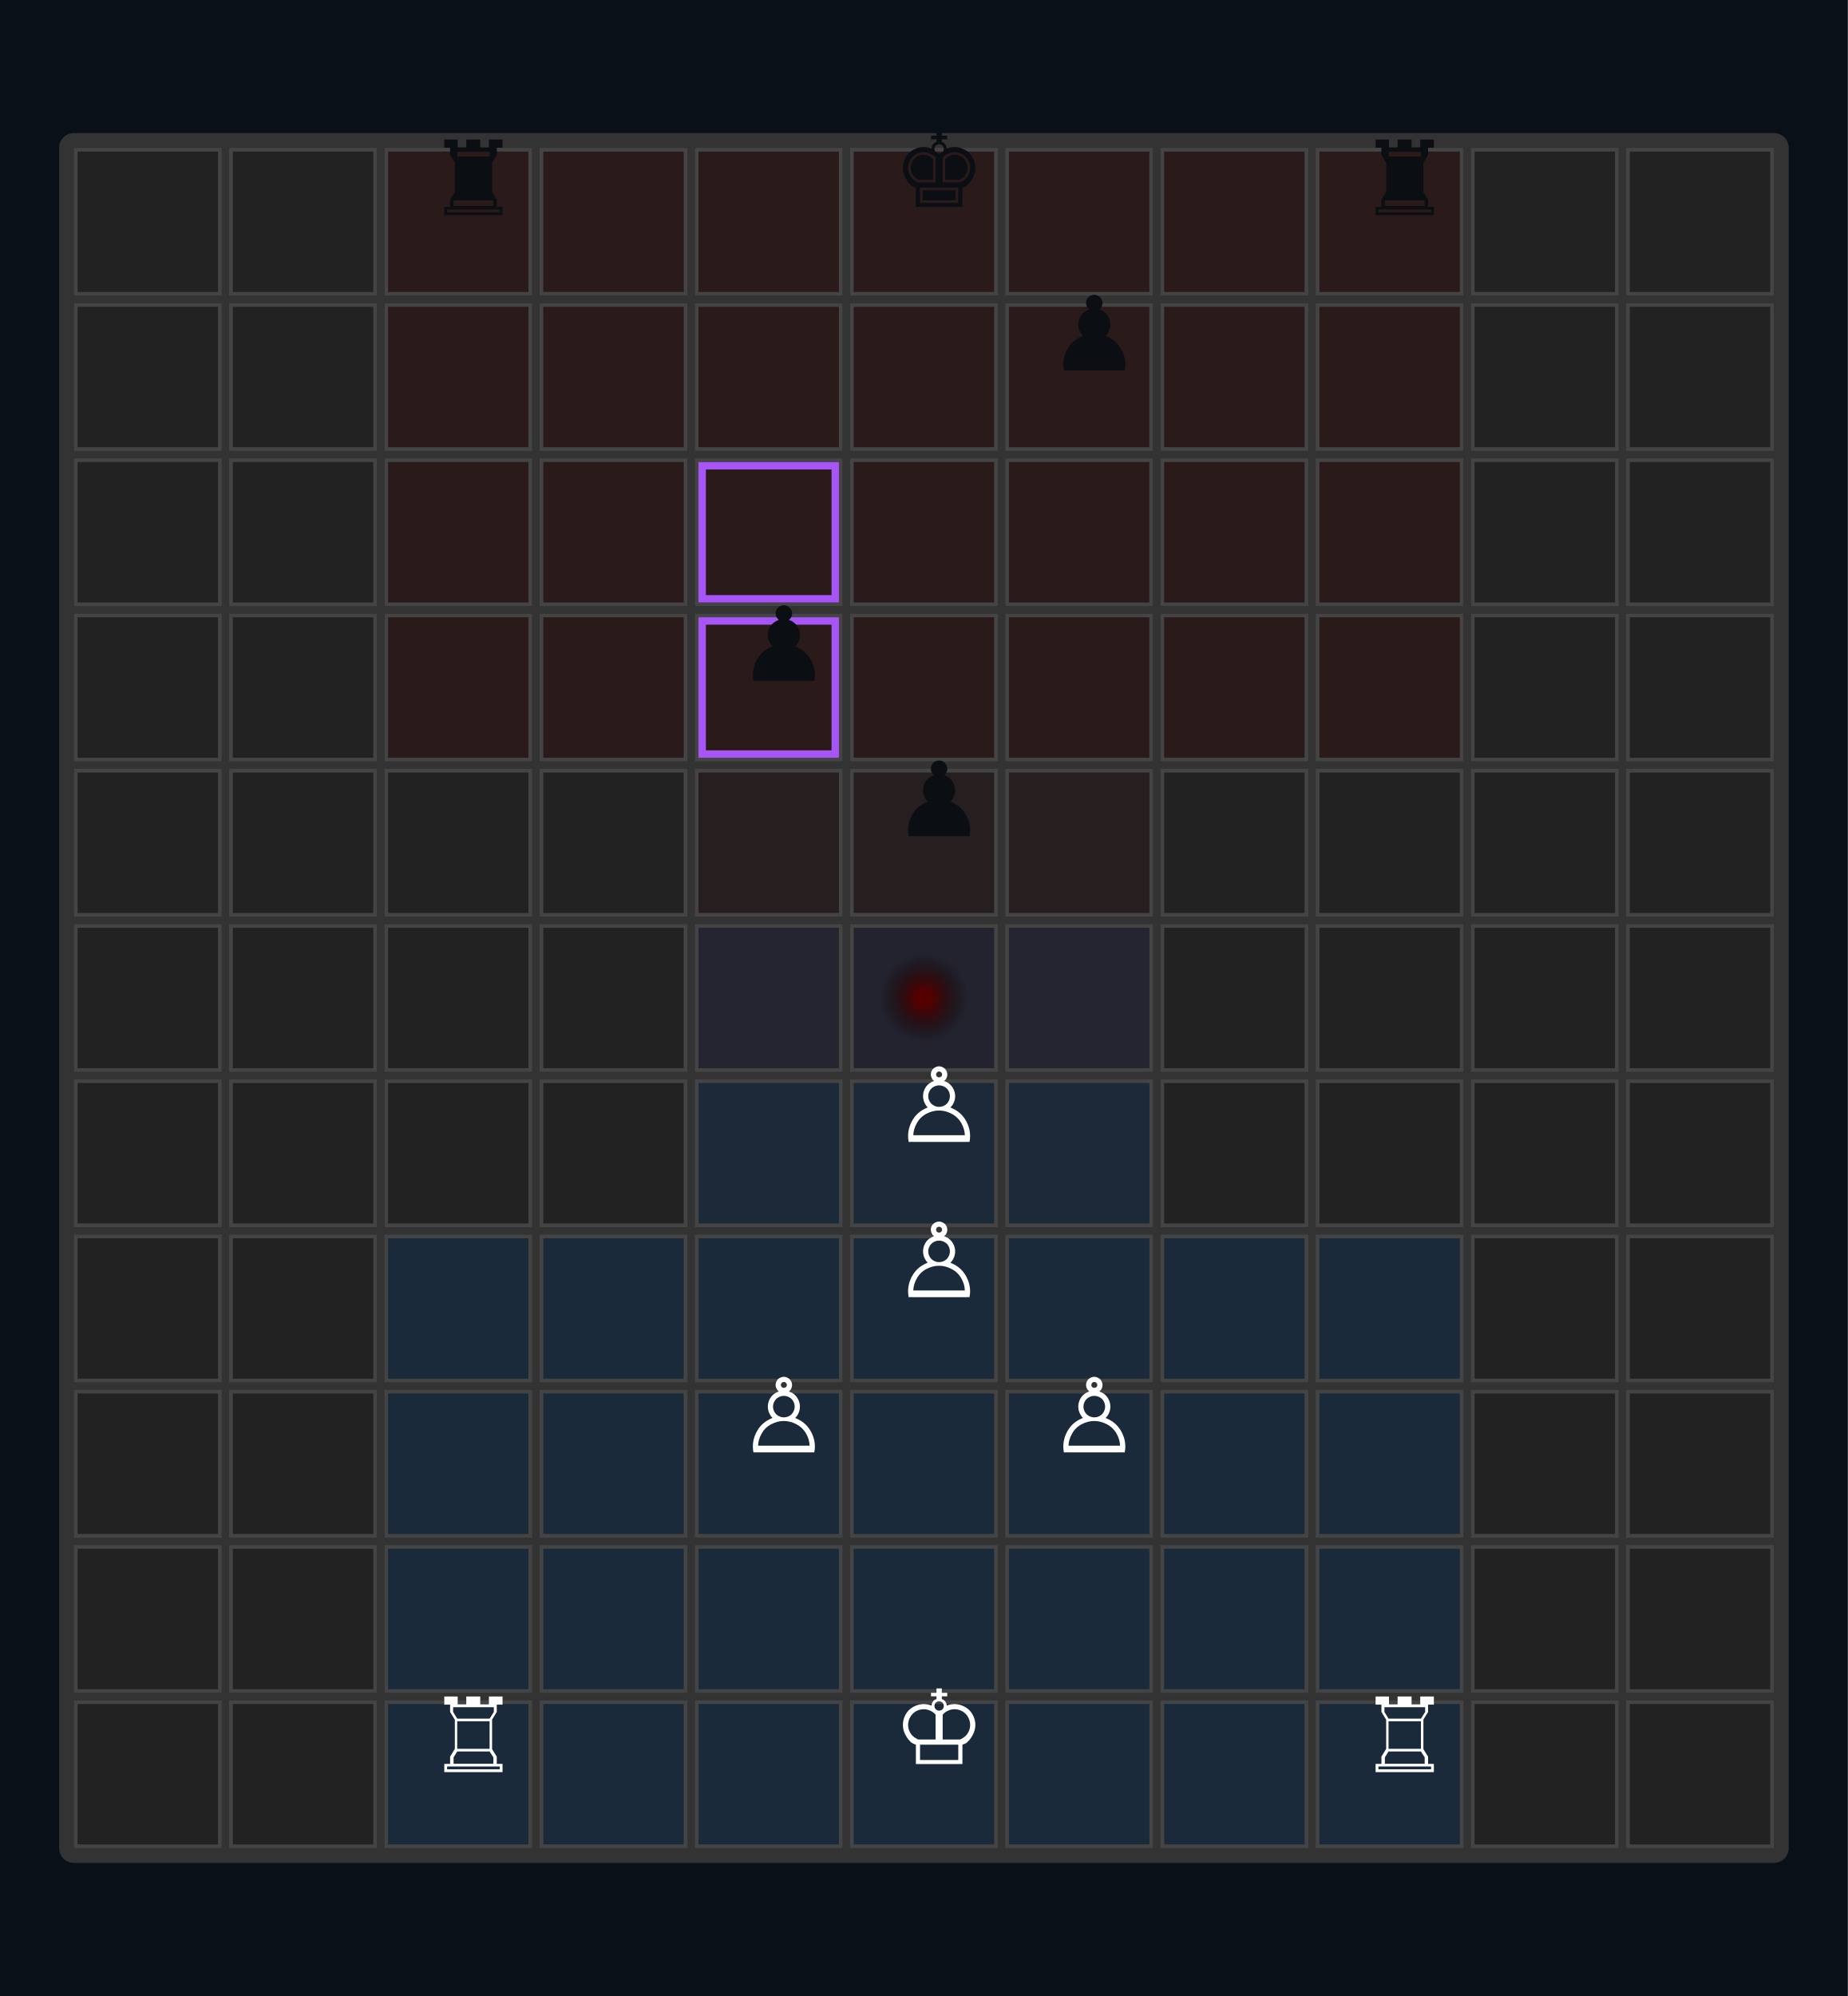
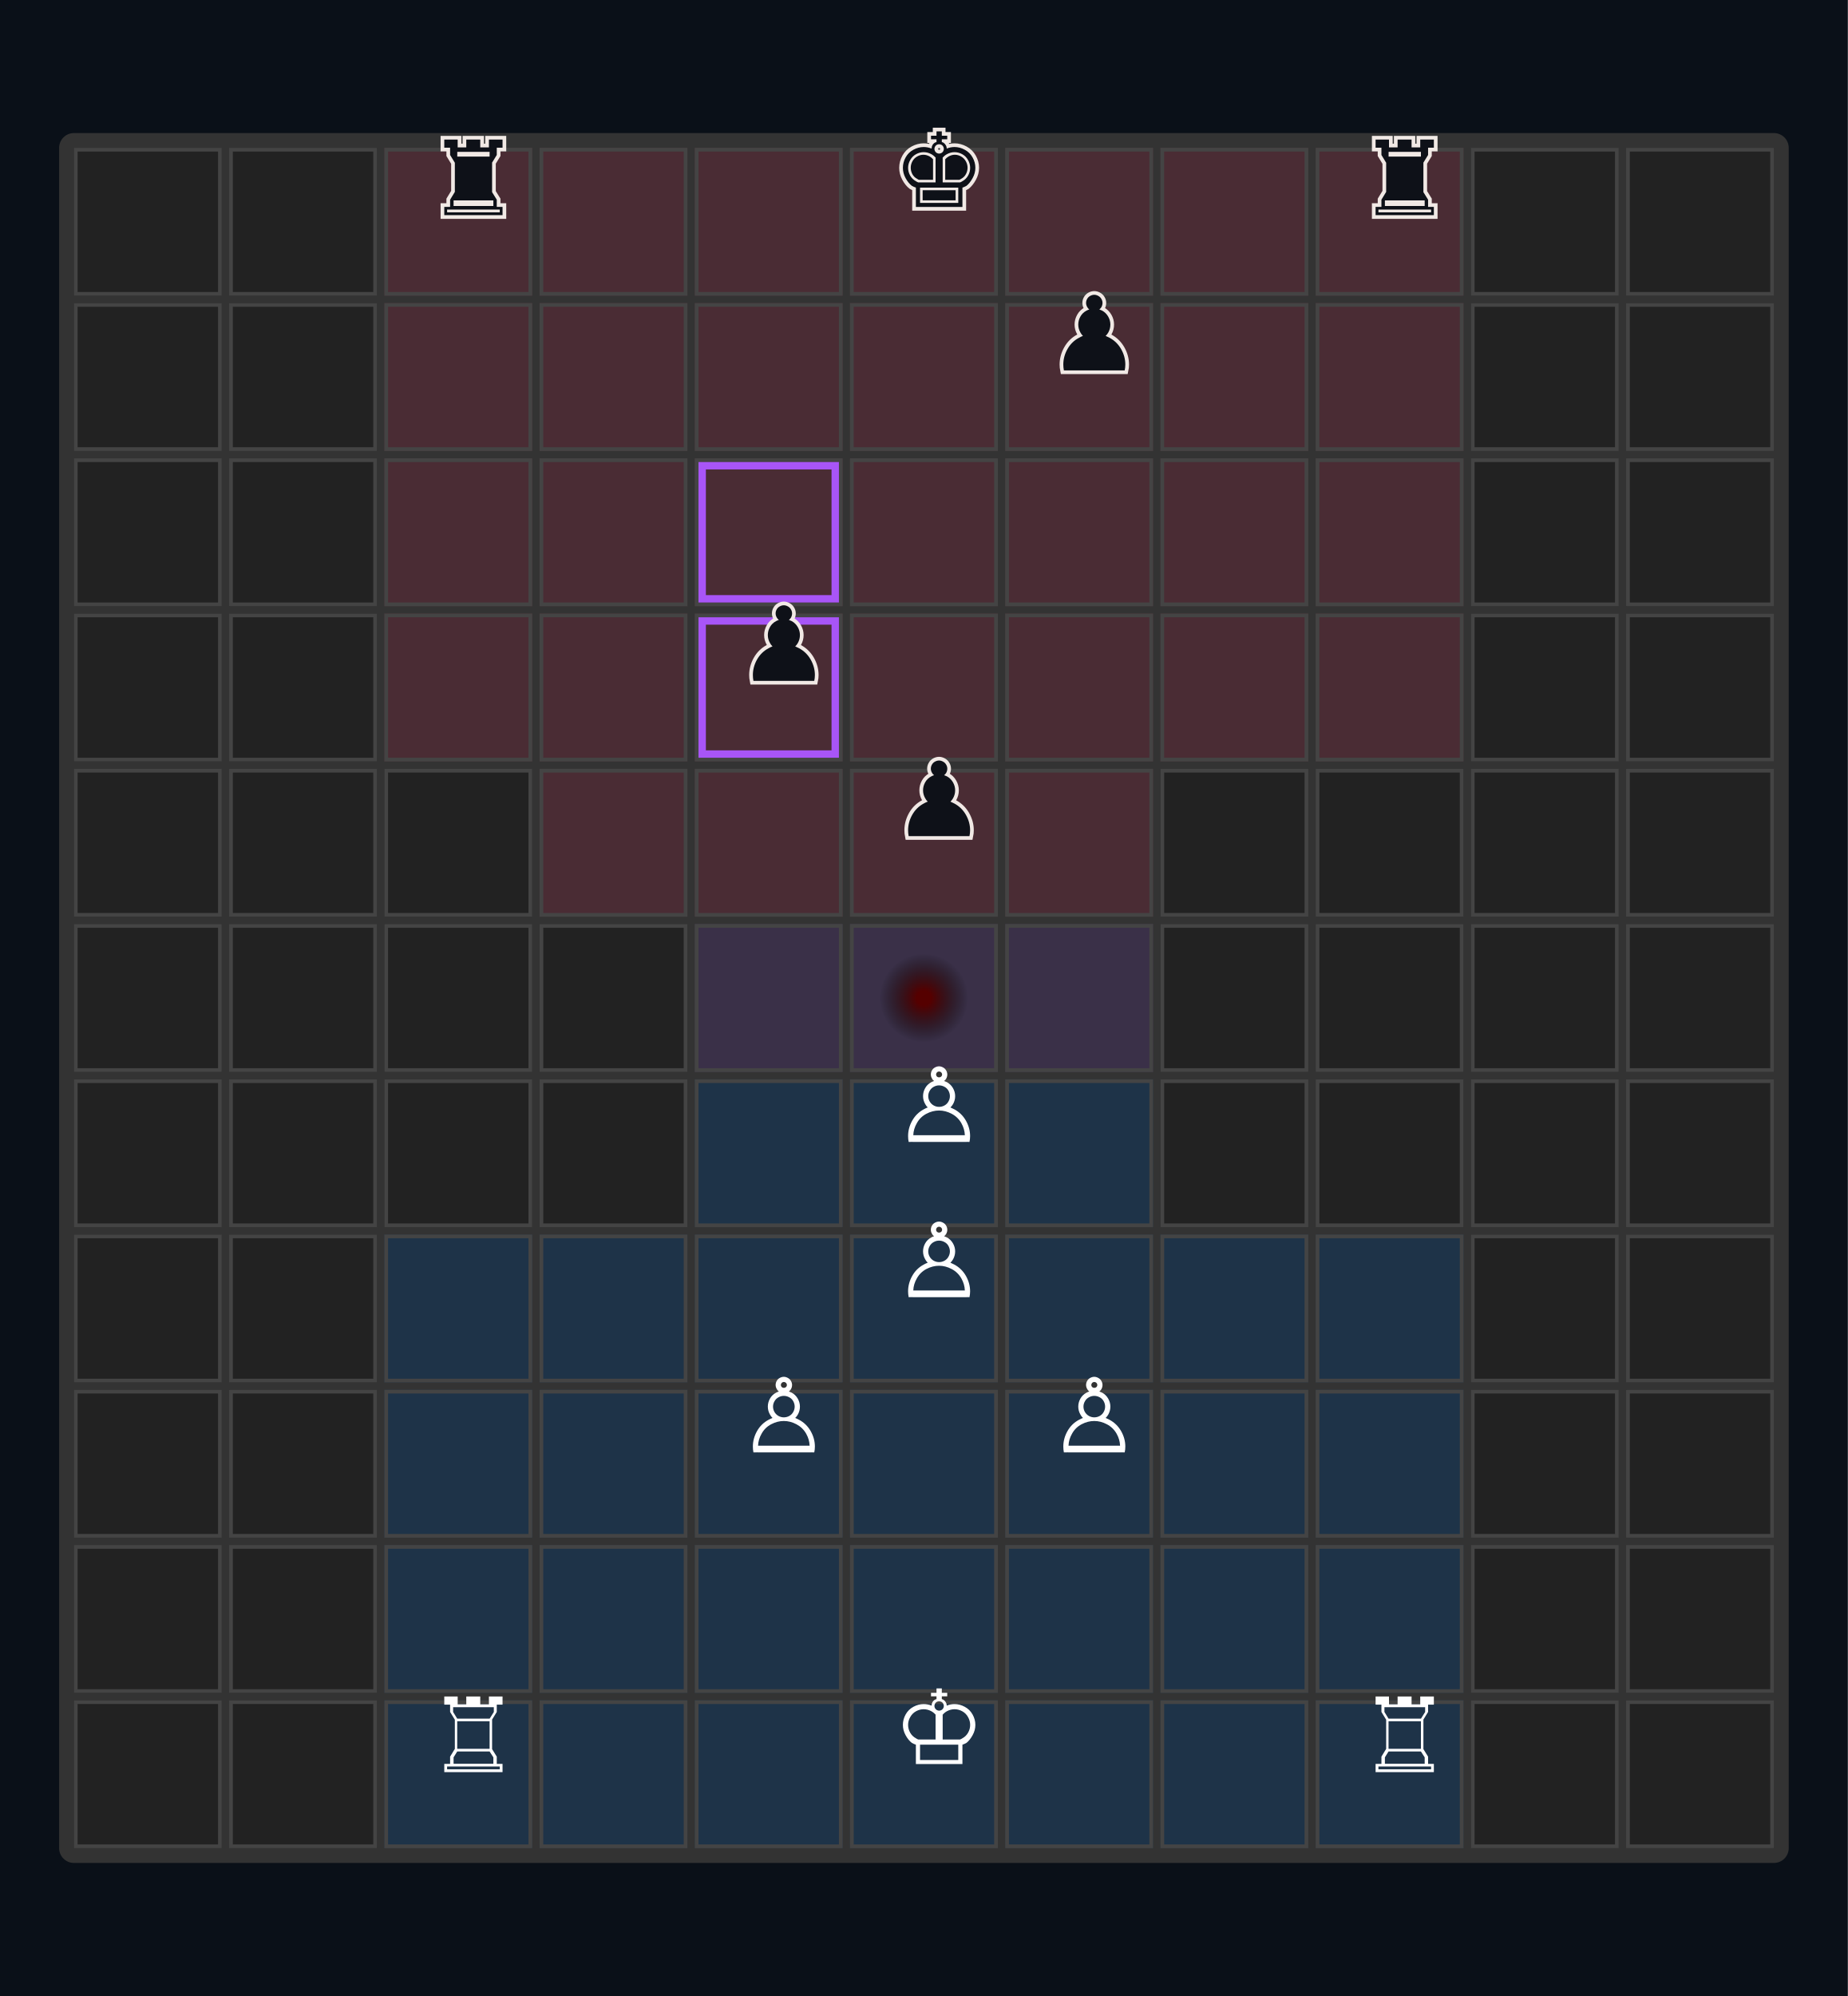
<svg xmlns="http://www.w3.org/2000/svg" width="500" height="540" viewBox="0 0 500 540">
  <defs>
-     <radialGradient id="rg-ghx29bac" gradientUnits="objectBoundingBox" cx="0.5" cy="0.5" r="0.5">
+     <radialGradient id="rg-zdcdpj6s" gradientUnits="objectBoundingBox" cx="0.5" cy="0.5" r="0.5">
      <stop offset="10%" stop-color="rgb(85, 0, 0)" />
      <stop offset="60%" stop-color="rgba(0, 0, 0, 0)" />
    </radialGradient>
  </defs>
  <rect x="0" y="0" width="500" height="540" fill="rgb(10, 16, 24)" />
  <rect x="16" y="36" width="468" height="468" rx="4" ry="4" fill="rgb(51, 51, 51)" />
  <rect x="20" y="40" width="40" height="40" fill="rgb(34, 34, 34)" />
  <rect x="20.5" y="40.5" width="39" height="39" fill="none" stroke="rgb(68, 68, 68)" stroke-width="1" />
  <rect x="62" y="40" width="40" height="40" fill="rgb(34, 34, 34)" />
  <rect x="62.5" y="40.5" width="39" height="39" fill="none" stroke="rgb(68, 68, 68)" stroke-width="1" />
-   <rect x="104" y="40" width="40" height="40" fill="rgb(42, 26, 26)" />
+   <rect x="104" y="40" width="40" height="40" fill="rgb(74, 44, 52)" />
  <rect x="104.5" y="40.5" width="39" height="39" fill="none" stroke="rgb(68, 68, 68)" stroke-width="1" />
-   <text x="115.56" y="58.18" fill="rgb(11, 14, 19)" font-size="28" font-family="'IBM Plex Sans'" font-weight="400" font-style="normal" xml:space="preserve">♜</text>
-   <rect x="146" y="40" width="40" height="40" fill="rgb(42, 26, 26)" />
+   <text x="115.56" y="58.18" fill="rgb(14, 17, 24)" font-size="28" font-family="'IBM Plex Sans'" font-weight="400" font-style="normal" xml:space="preserve" stroke="rgba(244, 236, 232, 0.98)" stroke-width="2" paint-order="stroke fill">♜</text>
+   <rect x="146" y="40" width="40" height="40" fill="rgb(74, 44, 52)" />
  <rect x="146.5" y="40.5" width="39" height="39" fill="none" stroke="rgb(68, 68, 68)" stroke-width="1" />
-   <rect x="188" y="40" width="40" height="40" fill="rgb(42, 26, 26)" />
+   <rect x="188" y="40" width="40" height="40" fill="rgb(74, 44, 52)" />
  <rect x="188.5" y="40.5" width="39" height="39" fill="none" stroke="rgb(68, 68, 68)" stroke-width="1" />
-   <rect x="230" y="40" width="40" height="40" fill="rgb(42, 26, 26)" />
+   <rect x="230" y="40" width="40" height="40" fill="rgb(74, 44, 52)" />
  <rect x="230.5" y="40.5" width="39" height="39" fill="none" stroke="rgb(68, 68, 68)" stroke-width="1" />
-   <text x="241.56" y="55.99" fill="rgb(11, 14, 19)" font-size="28" font-family="'IBM Plex Sans'" font-weight="400" font-style="normal" xml:space="preserve">♚</text>
-   <rect x="272" y="40" width="40" height="40" fill="rgb(42, 26, 26)" />
+   <text x="241.56" y="55.99" fill="rgb(14, 17, 24)" font-size="28" font-family="'IBM Plex Sans'" font-weight="400" font-style="normal" xml:space="preserve" stroke="rgba(244, 236, 232, 0.98)" stroke-width="2" paint-order="stroke fill">♚</text>
+   <rect x="272" y="40" width="40" height="40" fill="rgb(74, 44, 52)" />
  <rect x="272.5" y="40.5" width="39" height="39" fill="none" stroke="rgb(68, 68, 68)" stroke-width="1" />
-   <rect x="314" y="40" width="40" height="40" fill="rgb(42, 26, 26)" />
+   <rect x="314" y="40" width="40" height="40" fill="rgb(74, 44, 52)" />
  <rect x="314.5" y="40.5" width="39" height="39" fill="none" stroke="rgb(68, 68, 68)" stroke-width="1" />
-   <rect x="356" y="40" width="40" height="40" fill="rgb(42, 26, 26)" />
+   <rect x="356" y="40" width="40" height="40" fill="rgb(74, 44, 52)" />
  <rect x="356.5" y="40.5" width="39" height="39" fill="none" stroke="rgb(68, 68, 68)" stroke-width="1" />
-   <text x="367.56" y="58.18" fill="rgb(11, 14, 19)" font-size="28" font-family="'IBM Plex Sans'" font-weight="400" font-style="normal" xml:space="preserve">♜</text>
+   <text x="367.56" y="58.18" fill="rgb(14, 17, 24)" font-size="28" font-family="'IBM Plex Sans'" font-weight="400" font-style="normal" xml:space="preserve" stroke="rgba(244, 236, 232, 0.98)" stroke-width="2" paint-order="stroke fill">♜</text>
  <rect x="398" y="40" width="40" height="40" fill="rgb(34, 34, 34)" />
  <rect x="398.5" y="40.5" width="39" height="39" fill="none" stroke="rgb(68, 68, 68)" stroke-width="1" />
  <rect x="440" y="40" width="40" height="40" fill="rgb(34, 34, 34)" />
  <rect x="440.5" y="40.5" width="39" height="39" fill="none" stroke="rgb(68, 68, 68)" stroke-width="1" />
  <rect x="20" y="82" width="40" height="40" fill="rgb(34, 34, 34)" />
  <rect x="20.5" y="82.5" width="39" height="39" fill="none" stroke="rgb(68, 68, 68)" stroke-width="1" />
  <rect x="62" y="82" width="40" height="40" fill="rgb(34, 34, 34)" />
  <rect x="62.5" y="82.5" width="39" height="39" fill="none" stroke="rgb(68, 68, 68)" stroke-width="1" />
-   <rect x="104" y="82" width="40" height="40" fill="rgb(42, 26, 26)" />
+   <rect x="104" y="82" width="40" height="40" fill="rgb(74, 44, 52)" />
  <rect x="104.5" y="82.5" width="39" height="39" fill="none" stroke="rgb(68, 68, 68)" stroke-width="1" />
-   <rect x="146" y="82" width="40" height="40" fill="rgb(42, 26, 26)" />
+   <rect x="146" y="82" width="40" height="40" fill="rgb(74, 44, 52)" />
  <rect x="146.5" y="82.5" width="39" height="39" fill="none" stroke="rgb(68, 68, 68)" stroke-width="1" />
-   <rect x="188" y="82" width="40" height="40" fill="rgb(42, 26, 26)" />
+   <rect x="188" y="82" width="40" height="40" fill="rgb(74, 44, 52)" />
  <rect x="188.5" y="82.5" width="39" height="39" fill="none" stroke="rgb(68, 68, 68)" stroke-width="1" />
-   <rect x="230" y="82" width="40" height="40" fill="rgb(42, 26, 26)" />
+   <rect x="230" y="82" width="40" height="40" fill="rgb(74, 44, 52)" />
  <rect x="230.5" y="82.5" width="39" height="39" fill="none" stroke="rgb(68, 68, 68)" stroke-width="1" />
-   <rect x="272" y="82" width="40" height="40" fill="rgb(42, 26, 26)" />
+   <rect x="272" y="82" width="40" height="40" fill="rgb(74, 44, 52)" />
  <rect x="272.5" y="82.5" width="39" height="39" fill="none" stroke="rgb(68, 68, 68)" stroke-width="1" />
-   <text x="283.56" y="100.19" fill="rgb(11, 14, 19)" font-size="28" font-family="'IBM Plex Sans'" font-weight="400" font-style="normal" xml:space="preserve">♟</text>
-   <rect x="314" y="82" width="40" height="40" fill="rgb(42, 26, 26)" />
+   <text x="283.56" y="100.19" fill="rgb(14, 17, 24)" font-size="28" font-family="'IBM Plex Sans'" font-weight="400" font-style="normal" xml:space="preserve" stroke="rgba(244, 236, 232, 0.98)" stroke-width="2" paint-order="stroke fill">♟</text>
+   <rect x="314" y="82" width="40" height="40" fill="rgb(74, 44, 52)" />
  <rect x="314.5" y="82.5" width="39" height="39" fill="none" stroke="rgb(68, 68, 68)" stroke-width="1" />
-   <rect x="356" y="82" width="40" height="40" fill="rgb(42, 26, 26)" />
+   <rect x="356" y="82" width="40" height="40" fill="rgb(74, 44, 52)" />
  <rect x="356.5" y="82.5" width="39" height="39" fill="none" stroke="rgb(68, 68, 68)" stroke-width="1" />
  <rect x="398" y="82" width="40" height="40" fill="rgb(34, 34, 34)" />
  <rect x="398.5" y="82.5" width="39" height="39" fill="none" stroke="rgb(68, 68, 68)" stroke-width="1" />
  <rect x="440" y="82" width="40" height="40" fill="rgb(34, 34, 34)" />
  <rect x="440.5" y="82.5" width="39" height="39" fill="none" stroke="rgb(68, 68, 68)" stroke-width="1" />
  <rect x="20" y="124" width="40" height="40" fill="rgb(34, 34, 34)" />
  <rect x="20.5" y="124.5" width="39" height="39" fill="none" stroke="rgb(68, 68, 68)" stroke-width="1" />
  <rect x="62" y="124" width="40" height="40" fill="rgb(34, 34, 34)" />
  <rect x="62.5" y="124.5" width="39" height="39" fill="none" stroke="rgb(68, 68, 68)" stroke-width="1" />
-   <rect x="104" y="124" width="40" height="40" fill="rgb(42, 26, 26)" />
+   <rect x="104" y="124" width="40" height="40" fill="rgb(74, 44, 52)" />
  <rect x="104.5" y="124.5" width="39" height="39" fill="none" stroke="rgb(68, 68, 68)" stroke-width="1" />
-   <rect x="146" y="124" width="40" height="40" fill="rgb(42, 26, 26)" />
+   <rect x="146" y="124" width="40" height="40" fill="rgb(74, 44, 52)" />
  <rect x="146.5" y="124.5" width="39" height="39" fill="none" stroke="rgb(68, 68, 68)" stroke-width="1" />
-   <rect x="188" y="124" width="40" height="40" fill="rgb(42, 26, 26)" />
+   <rect x="188" y="124" width="40" height="40" fill="rgb(74, 44, 52)" />
  <rect x="188.5" y="124.5" width="39" height="39" fill="none" stroke="rgb(68, 68, 68)" stroke-width="1" />
  <rect x="190" y="126" width="36" height="36" fill="none" stroke="rgb(168, 85, 247)" stroke-width="2" />
-   <rect x="230" y="124" width="40" height="40" fill="rgb(42, 26, 26)" />
+   <rect x="230" y="124" width="40" height="40" fill="rgb(74, 44, 52)" />
  <rect x="230.5" y="124.5" width="39" height="39" fill="none" stroke="rgb(68, 68, 68)" stroke-width="1" />
-   <rect x="272" y="124" width="40" height="40" fill="rgb(42, 26, 26)" />
+   <rect x="272" y="124" width="40" height="40" fill="rgb(74, 44, 52)" />
  <rect x="272.5" y="124.5" width="39" height="39" fill="none" stroke="rgb(68, 68, 68)" stroke-width="1" />
-   <rect x="314" y="124" width="40" height="40" fill="rgb(42, 26, 26)" />
+   <rect x="314" y="124" width="40" height="40" fill="rgb(74, 44, 52)" />
  <rect x="314.5" y="124.5" width="39" height="39" fill="none" stroke="rgb(68, 68, 68)" stroke-width="1" />
-   <rect x="356" y="124" width="40" height="40" fill="rgb(42, 26, 26)" />
+   <rect x="356" y="124" width="40" height="40" fill="rgb(74, 44, 52)" />
  <rect x="356.5" y="124.5" width="39" height="39" fill="none" stroke="rgb(68, 68, 68)" stroke-width="1" />
  <rect x="398" y="124" width="40" height="40" fill="rgb(34, 34, 34)" />
  <rect x="398.5" y="124.5" width="39" height="39" fill="none" stroke="rgb(68, 68, 68)" stroke-width="1" />
  <rect x="440" y="124" width="40" height="40" fill="rgb(34, 34, 34)" />
  <rect x="440.5" y="124.5" width="39" height="39" fill="none" stroke="rgb(68, 68, 68)" stroke-width="1" />
  <rect x="20" y="166" width="40" height="40" fill="rgb(34, 34, 34)" />
  <rect x="20.5" y="166.5" width="39" height="39" fill="none" stroke="rgb(68, 68, 68)" stroke-width="1" />
  <rect x="62" y="166" width="40" height="40" fill="rgb(34, 34, 34)" />
  <rect x="62.5" y="166.5" width="39" height="39" fill="none" stroke="rgb(68, 68, 68)" stroke-width="1" />
-   <rect x="104" y="166" width="40" height="40" fill="rgb(42, 26, 26)" />
+   <rect x="104" y="166" width="40" height="40" fill="rgb(74, 44, 52)" />
  <rect x="104.5" y="166.5" width="39" height="39" fill="none" stroke="rgb(68, 68, 68)" stroke-width="1" />
-   <rect x="146" y="166" width="40" height="40" fill="rgb(42, 26, 26)" />
+   <rect x="146" y="166" width="40" height="40" fill="rgb(74, 44, 52)" />
  <rect x="146.5" y="166.5" width="39" height="39" fill="none" stroke="rgb(68, 68, 68)" stroke-width="1" />
-   <rect x="188" y="166" width="40" height="40" fill="rgb(42, 26, 26)" />
+   <rect x="188" y="166" width="40" height="40" fill="rgb(74, 44, 52)" />
  <rect x="188.5" y="166.5" width="39" height="39" fill="none" stroke="rgb(68, 68, 68)" stroke-width="1" />
  <rect x="190" y="168" width="36" height="36" fill="none" stroke="rgb(168, 85, 247)" stroke-width="2" />
-   <text x="199.56" y="184.19" fill="rgb(11, 14, 19)" font-size="28" font-family="'IBM Plex Sans'" font-weight="400" font-style="normal" xml:space="preserve">♟</text>
-   <rect x="230" y="166" width="40" height="40" fill="rgb(42, 26, 26)" />
+   <text x="199.56" y="184.19" fill="rgb(14, 17, 24)" font-size="28" font-family="'IBM Plex Sans'" font-weight="400" font-style="normal" xml:space="preserve" stroke="rgba(244, 236, 232, 0.98)" stroke-width="2" paint-order="stroke fill">♟</text>
+   <rect x="230" y="166" width="40" height="40" fill="rgb(74, 44, 52)" />
  <rect x="230.5" y="166.5" width="39" height="39" fill="none" stroke="rgb(68, 68, 68)" stroke-width="1" />
-   <rect x="272" y="166" width="40" height="40" fill="rgb(42, 26, 26)" />
+   <rect x="272" y="166" width="40" height="40" fill="rgb(74, 44, 52)" />
  <rect x="272.5" y="166.5" width="39" height="39" fill="none" stroke="rgb(68, 68, 68)" stroke-width="1" />
-   <rect x="314" y="166" width="40" height="40" fill="rgb(42, 26, 26)" />
+   <rect x="314" y="166" width="40" height="40" fill="rgb(74, 44, 52)" />
  <rect x="314.5" y="166.5" width="39" height="39" fill="none" stroke="rgb(68, 68, 68)" stroke-width="1" />
-   <rect x="356" y="166" width="40" height="40" fill="rgb(42, 26, 26)" />
+   <rect x="356" y="166" width="40" height="40" fill="rgb(74, 44, 52)" />
  <rect x="356.5" y="166.5" width="39" height="39" fill="none" stroke="rgb(68, 68, 68)" stroke-width="1" />
  <rect x="398" y="166" width="40" height="40" fill="rgb(34, 34, 34)" />
  <rect x="398.5" y="166.5" width="39" height="39" fill="none" stroke="rgb(68, 68, 68)" stroke-width="1" />
  <rect x="440" y="166" width="40" height="40" fill="rgb(34, 34, 34)" />
  <rect x="440.5" y="166.5" width="39" height="39" fill="none" stroke="rgb(68, 68, 68)" stroke-width="1" />
  <rect x="20" y="208" width="40" height="40" fill="rgb(34, 34, 34)" />
  <rect x="20.5" y="208.5" width="39" height="39" fill="none" stroke="rgb(68, 68, 68)" stroke-width="1" />
  <rect x="62" y="208" width="40" height="40" fill="rgb(34, 34, 34)" />
  <rect x="62.5" y="208.5" width="39" height="39" fill="none" stroke="rgb(68, 68, 68)" stroke-width="1" />
  <rect x="104" y="208" width="40" height="40" fill="rgb(34, 34, 34)" />
  <rect x="104.5" y="208.5" width="39" height="39" fill="none" stroke="rgb(68, 68, 68)" stroke-width="1" />
-   <rect x="146" y="208" width="40" height="40" fill="rgb(34, 34, 34)" />
+   <rect x="146" y="208" width="40" height="40" fill="rgb(74, 44, 52)" />
  <rect x="146.5" y="208.5" width="39" height="39" fill="none" stroke="rgb(68, 68, 68)" stroke-width="1" />
-   <rect x="188" y="208" width="40" height="40" fill="rgb(38, 30, 31)" />
+   <rect x="188" y="208" width="40" height="40" fill="rgb(74, 44, 52)" />
  <rect x="188.5" y="208.5" width="39" height="39" fill="none" stroke="rgb(68, 68, 68)" stroke-width="1" />
-   <rect x="230" y="208" width="40" height="40" fill="rgb(38, 30, 31)" />
+   <rect x="230" y="208" width="40" height="40" fill="rgb(74, 44, 52)" />
  <rect x="230.5" y="208.5" width="39" height="39" fill="none" stroke="rgb(68, 68, 68)" stroke-width="1" />
-   <text x="241.56" y="226.19" fill="rgb(11, 14, 19)" font-size="28" font-family="'IBM Plex Sans'" font-weight="400" font-style="normal" xml:space="preserve">♟</text>
-   <rect x="272" y="208" width="40" height="40" fill="rgb(38, 30, 31)" />
+   <text x="241.56" y="226.19" fill="rgb(14, 17, 24)" font-size="28" font-family="'IBM Plex Sans'" font-weight="400" font-style="normal" xml:space="preserve" stroke="rgba(244, 236, 232, 0.98)" stroke-width="2" paint-order="stroke fill">♟</text>
+   <rect x="272" y="208" width="40" height="40" fill="rgb(74, 44, 52)" />
  <rect x="272.5" y="208.5" width="39" height="39" fill="none" stroke="rgb(68, 68, 68)" stroke-width="1" />
  <rect x="314" y="208" width="40" height="40" fill="rgb(34, 34, 34)" />
  <rect x="314.5" y="208.5" width="39" height="39" fill="none" stroke="rgb(68, 68, 68)" stroke-width="1" />
  <rect x="356" y="208" width="40" height="40" fill="rgb(34, 34, 34)" />
  <rect x="356.5" y="208.5" width="39" height="39" fill="none" stroke="rgb(68, 68, 68)" stroke-width="1" />
  <rect x="398" y="208" width="40" height="40" fill="rgb(34, 34, 34)" />
  <rect x="398.5" y="208.5" width="39" height="39" fill="none" stroke="rgb(68, 68, 68)" stroke-width="1" />
  <rect x="440" y="208" width="40" height="40" fill="rgb(34, 34, 34)" />
  <rect x="440.5" y="208.5" width="39" height="39" fill="none" stroke="rgb(68, 68, 68)" stroke-width="1" />
  <rect x="20" y="250" width="40" height="40" fill="rgb(34, 34, 34)" />
  <rect x="20.5" y="250.5" width="39" height="39" fill="none" stroke="rgb(68, 68, 68)" stroke-width="1" />
  <rect x="62" y="250" width="40" height="40" fill="rgb(34, 34, 34)" />
  <rect x="62.5" y="250.5" width="39" height="39" fill="none" stroke="rgb(68, 68, 68)" stroke-width="1" />
  <rect x="104" y="250" width="40" height="40" fill="rgb(34, 34, 34)" />
  <rect x="104.5" y="250.5" width="39" height="39" fill="none" stroke="rgb(68, 68, 68)" stroke-width="1" />
  <rect x="146" y="250" width="40" height="40" fill="rgb(34, 34, 34)" />
  <rect x="146.5" y="250.5" width="39" height="39" fill="none" stroke="rgb(68, 68, 68)" stroke-width="1" />
-   <rect x="188" y="250" width="40" height="40" fill="rgb(37, 37, 49)" />
+   <rect x="188" y="250" width="40" height="40" fill="rgb(58, 48, 72)" />
  <rect x="188.5" y="250.5" width="39" height="39" fill="none" stroke="rgb(68, 68, 68)" stroke-width="1" />
-   <rect x="230" y="250" width="40" height="40" fill="rgb(35, 35, 47)" />
-   <rect x="230" y="250" width="40" height="40" fill="url(#rg-ghx29bac)" />
+   <rect x="230" y="250" width="40" height="40" fill="rgb(58, 48, 72)" />
+   <rect x="230" y="250" width="40" height="40" fill="url(#rg-zdcdpj6s)" />
  <rect x="230.5" y="250.5" width="39" height="39" fill="none" stroke="rgb(68, 68, 68)" stroke-width="1" />
-   <rect x="272" y="250" width="40" height="40" fill="rgb(37, 37, 49)" />
+   <rect x="272" y="250" width="40" height="40" fill="rgb(58, 48, 72)" />
  <rect x="272.5" y="250.5" width="39" height="39" fill="none" stroke="rgb(68, 68, 68)" stroke-width="1" />
  <rect x="314" y="250" width="40" height="40" fill="rgb(34, 34, 34)" />
  <rect x="314.5" y="250.5" width="39" height="39" fill="none" stroke="rgb(68, 68, 68)" stroke-width="1" />
  <rect x="356" y="250" width="40" height="40" fill="rgb(34, 34, 34)" />
  <rect x="356.5" y="250.5" width="39" height="39" fill="none" stroke="rgb(68, 68, 68)" stroke-width="1" />
  <rect x="398" y="250" width="40" height="40" fill="rgb(34, 34, 34)" />
  <rect x="398.5" y="250.5" width="39" height="39" fill="none" stroke="rgb(68, 68, 68)" stroke-width="1" />
  <rect x="440" y="250" width="40" height="40" fill="rgb(34, 34, 34)" />
  <rect x="440.5" y="250.5" width="39" height="39" fill="none" stroke="rgb(68, 68, 68)" stroke-width="1" />
  <rect x="20" y="292" width="40" height="40" fill="rgb(34, 34, 34)" />
  <rect x="20.5" y="292.5" width="39" height="39" fill="none" stroke="rgb(68, 68, 68)" stroke-width="1" />
  <rect x="62" y="292" width="40" height="40" fill="rgb(34, 34, 34)" />
  <rect x="62.5" y="292.5" width="39" height="39" fill="none" stroke="rgb(68, 68, 68)" stroke-width="1" />
  <rect x="104" y="292" width="40" height="40" fill="rgb(34, 34, 34)" />
  <rect x="104.5" y="292.5" width="39" height="39" fill="none" stroke="rgb(68, 68, 68)" stroke-width="1" />
  <rect x="146" y="292" width="40" height="40" fill="rgb(34, 34, 34)" />
  <rect x="146.5" y="292.5" width="39" height="39" fill="none" stroke="rgb(68, 68, 68)" stroke-width="1" />
-   <rect x="188" y="292" width="40" height="40" fill="rgb(27, 41, 57)" />
+   <rect x="188" y="292" width="40" height="40" fill="rgb(30, 51, 72)" />
  <rect x="188.5" y="292.5" width="39" height="39" fill="none" stroke="rgb(68, 68, 68)" stroke-width="1" />
-   <rect x="230" y="292" width="40" height="40" fill="rgb(27, 41, 57)" />
+   <rect x="230" y="292" width="40" height="40" fill="rgb(30, 51, 72)" />
  <rect x="230.5" y="292.5" width="39" height="39" fill="none" stroke="rgb(68, 68, 68)" stroke-width="1" />
  <text x="241.56" y="308.92" fill="rgb(255, 255, 255)" font-size="28" font-family="'IBM Plex Sans'" font-weight="400" font-style="normal" xml:space="preserve">♙</text>
-   <rect x="272" y="292" width="40" height="40" fill="rgb(27, 41, 57)" />
+   <rect x="272" y="292" width="40" height="40" fill="rgb(30, 51, 72)" />
  <rect x="272.5" y="292.5" width="39" height="39" fill="none" stroke="rgb(68, 68, 68)" stroke-width="1" />
  <rect x="314" y="292" width="40" height="40" fill="rgb(34, 34, 34)" />
  <rect x="314.5" y="292.5" width="39" height="39" fill="none" stroke="rgb(68, 68, 68)" stroke-width="1" />
  <rect x="356" y="292" width="40" height="40" fill="rgb(34, 34, 34)" />
  <rect x="356.5" y="292.5" width="39" height="39" fill="none" stroke="rgb(68, 68, 68)" stroke-width="1" />
  <rect x="398" y="292" width="40" height="40" fill="rgb(34, 34, 34)" />
  <rect x="398.5" y="292.5" width="39" height="39" fill="none" stroke="rgb(68, 68, 68)" stroke-width="1" />
  <rect x="440" y="292" width="40" height="40" fill="rgb(34, 34, 34)" />
  <rect x="440.5" y="292.5" width="39" height="39" fill="none" stroke="rgb(68, 68, 68)" stroke-width="1" />
  <rect x="20" y="334" width="40" height="40" fill="rgb(34, 34, 34)" />
  <rect x="20.5" y="334.5" width="39" height="39" fill="none" stroke="rgb(68, 68, 68)" stroke-width="1" />
  <rect x="62" y="334" width="40" height="40" fill="rgb(34, 34, 34)" />
  <rect x="62.5" y="334.5" width="39" height="39" fill="none" stroke="rgb(68, 68, 68)" stroke-width="1" />
-   <rect x="104" y="334" width="40" height="40" fill="rgb(26, 42, 58)" />
+   <rect x="104" y="334" width="40" height="40" fill="rgb(30, 51, 72)" />
  <rect x="104.5" y="334.5" width="39" height="39" fill="none" stroke="rgb(68, 68, 68)" stroke-width="1" />
-   <rect x="146" y="334" width="40" height="40" fill="rgb(26, 42, 58)" />
+   <rect x="146" y="334" width="40" height="40" fill="rgb(30, 51, 72)" />
  <rect x="146.5" y="334.5" width="39" height="39" fill="none" stroke="rgb(68, 68, 68)" stroke-width="1" />
-   <rect x="188" y="334" width="40" height="40" fill="rgb(26, 42, 58)" />
+   <rect x="188" y="334" width="40" height="40" fill="rgb(30, 51, 72)" />
  <rect x="188.5" y="334.5" width="39" height="39" fill="none" stroke="rgb(68, 68, 68)" stroke-width="1" />
-   <rect x="230" y="334" width="40" height="40" fill="rgb(26, 42, 58)" />
+   <rect x="230" y="334" width="40" height="40" fill="rgb(30, 51, 72)" />
  <rect x="230.5" y="334.5" width="39" height="39" fill="none" stroke="rgb(68, 68, 68)" stroke-width="1" />
  <text x="241.56" y="350.92" fill="rgb(255, 255, 255)" font-size="28" font-family="'IBM Plex Sans'" font-weight="400" font-style="normal" xml:space="preserve">♙</text>
-   <rect x="272" y="334" width="40" height="40" fill="rgb(26, 42, 58)" />
+   <rect x="272" y="334" width="40" height="40" fill="rgb(30, 51, 72)" />
  <rect x="272.5" y="334.5" width="39" height="39" fill="none" stroke="rgb(68, 68, 68)" stroke-width="1" />
-   <rect x="314" y="334" width="40" height="40" fill="rgb(26, 42, 58)" />
+   <rect x="314" y="334" width="40" height="40" fill="rgb(30, 51, 72)" />
  <rect x="314.5" y="334.5" width="39" height="39" fill="none" stroke="rgb(68, 68, 68)" stroke-width="1" />
-   <rect x="356" y="334" width="40" height="40" fill="rgb(26, 42, 58)" />
+   <rect x="356" y="334" width="40" height="40" fill="rgb(30, 51, 72)" />
  <rect x="356.5" y="334.5" width="39" height="39" fill="none" stroke="rgb(68, 68, 68)" stroke-width="1" />
  <rect x="398" y="334" width="40" height="40" fill="rgb(34, 34, 34)" />
  <rect x="398.5" y="334.5" width="39" height="39" fill="none" stroke="rgb(68, 68, 68)" stroke-width="1" />
  <rect x="440" y="334" width="40" height="40" fill="rgb(34, 34, 34)" />
  <rect x="440.5" y="334.5" width="39" height="39" fill="none" stroke="rgb(68, 68, 68)" stroke-width="1" />
  <rect x="20" y="376" width="40" height="40" fill="rgb(34, 34, 34)" />
  <rect x="20.5" y="376.5" width="39" height="39" fill="none" stroke="rgb(68, 68, 68)" stroke-width="1" />
  <rect x="62" y="376" width="40" height="40" fill="rgb(34, 34, 34)" />
  <rect x="62.5" y="376.5" width="39" height="39" fill="none" stroke="rgb(68, 68, 68)" stroke-width="1" />
-   <rect x="104" y="376" width="40" height="40" fill="rgb(26, 42, 58)" />
+   <rect x="104" y="376" width="40" height="40" fill="rgb(30, 51, 72)" />
  <rect x="104.5" y="376.5" width="39" height="39" fill="none" stroke="rgb(68, 68, 68)" stroke-width="1" />
-   <rect x="146" y="376" width="40" height="40" fill="rgb(26, 42, 58)" />
+   <rect x="146" y="376" width="40" height="40" fill="rgb(30, 51, 72)" />
  <rect x="146.5" y="376.5" width="39" height="39" fill="none" stroke="rgb(68, 68, 68)" stroke-width="1" />
-   <rect x="188" y="376" width="40" height="40" fill="rgb(26, 42, 58)" />
+   <rect x="188" y="376" width="40" height="40" fill="rgb(30, 51, 72)" />
  <rect x="188.5" y="376.5" width="39" height="39" fill="none" stroke="rgb(68, 68, 68)" stroke-width="1" />
  <text x="199.56" y="392.92" fill="rgb(255, 255, 255)" font-size="28" font-family="'IBM Plex Sans'" font-weight="400" font-style="normal" xml:space="preserve">♙</text>
-   <rect x="230" y="376" width="40" height="40" fill="rgb(26, 42, 58)" />
+   <rect x="230" y="376" width="40" height="40" fill="rgb(30, 51, 72)" />
  <rect x="230.5" y="376.5" width="39" height="39" fill="none" stroke="rgb(68, 68, 68)" stroke-width="1" />
-   <rect x="272" y="376" width="40" height="40" fill="rgb(26, 42, 58)" />
+   <rect x="272" y="376" width="40" height="40" fill="rgb(30, 51, 72)" />
  <rect x="272.5" y="376.5" width="39" height="39" fill="none" stroke="rgb(68, 68, 68)" stroke-width="1" />
  <text x="283.56" y="392.92" fill="rgb(255, 255, 255)" font-size="28" font-family="'IBM Plex Sans'" font-weight="400" font-style="normal" xml:space="preserve">♙</text>
-   <rect x="314" y="376" width="40" height="40" fill="rgb(26, 42, 58)" />
+   <rect x="314" y="376" width="40" height="40" fill="rgb(30, 51, 72)" />
  <rect x="314.5" y="376.5" width="39" height="39" fill="none" stroke="rgb(68, 68, 68)" stroke-width="1" />
-   <rect x="356" y="376" width="40" height="40" fill="rgb(26, 42, 58)" />
+   <rect x="356" y="376" width="40" height="40" fill="rgb(30, 51, 72)" />
  <rect x="356.5" y="376.5" width="39" height="39" fill="none" stroke="rgb(68, 68, 68)" stroke-width="1" />
  <rect x="398" y="376" width="40" height="40" fill="rgb(34, 34, 34)" />
  <rect x="398.5" y="376.5" width="39" height="39" fill="none" stroke="rgb(68, 68, 68)" stroke-width="1" />
  <rect x="440" y="376" width="40" height="40" fill="rgb(34, 34, 34)" />
  <rect x="440.5" y="376.5" width="39" height="39" fill="none" stroke="rgb(68, 68, 68)" stroke-width="1" />
  <rect x="20" y="418" width="40" height="40" fill="rgb(34, 34, 34)" />
  <rect x="20.5" y="418.5" width="39" height="39" fill="none" stroke="rgb(68, 68, 68)" stroke-width="1" />
  <rect x="62" y="418" width="40" height="40" fill="rgb(34, 34, 34)" />
  <rect x="62.5" y="418.5" width="39" height="39" fill="none" stroke="rgb(68, 68, 68)" stroke-width="1" />
-   <rect x="104" y="418" width="40" height="40" fill="rgb(26, 42, 58)" />
+   <rect x="104" y="418" width="40" height="40" fill="rgb(30, 51, 72)" />
  <rect x="104.5" y="418.5" width="39" height="39" fill="none" stroke="rgb(68, 68, 68)" stroke-width="1" />
-   <rect x="146" y="418" width="40" height="40" fill="rgb(26, 42, 58)" />
+   <rect x="146" y="418" width="40" height="40" fill="rgb(30, 51, 72)" />
  <rect x="146.5" y="418.5" width="39" height="39" fill="none" stroke="rgb(68, 68, 68)" stroke-width="1" />
-   <rect x="188" y="418" width="40" height="40" fill="rgb(26, 42, 58)" />
+   <rect x="188" y="418" width="40" height="40" fill="rgb(30, 51, 72)" />
  <rect x="188.5" y="418.5" width="39" height="39" fill="none" stroke="rgb(68, 68, 68)" stroke-width="1" />
-   <rect x="230" y="418" width="40" height="40" fill="rgb(26, 42, 58)" />
+   <rect x="230" y="418" width="40" height="40" fill="rgb(30, 51, 72)" />
  <rect x="230.5" y="418.5" width="39" height="39" fill="none" stroke="rgb(68, 68, 68)" stroke-width="1" />
-   <rect x="272" y="418" width="40" height="40" fill="rgb(26, 42, 58)" />
+   <rect x="272" y="418" width="40" height="40" fill="rgb(30, 51, 72)" />
  <rect x="272.5" y="418.5" width="39" height="39" fill="none" stroke="rgb(68, 68, 68)" stroke-width="1" />
-   <rect x="314" y="418" width="40" height="40" fill="rgb(26, 42, 58)" />
+   <rect x="314" y="418" width="40" height="40" fill="rgb(30, 51, 72)" />
  <rect x="314.5" y="418.5" width="39" height="39" fill="none" stroke="rgb(68, 68, 68)" stroke-width="1" />
-   <rect x="356" y="418" width="40" height="40" fill="rgb(26, 42, 58)" />
+   <rect x="356" y="418" width="40" height="40" fill="rgb(30, 51, 72)" />
  <rect x="356.5" y="418.5" width="39" height="39" fill="none" stroke="rgb(68, 68, 68)" stroke-width="1" />
  <rect x="398" y="418" width="40" height="40" fill="rgb(34, 34, 34)" />
  <rect x="398.5" y="418.5" width="39" height="39" fill="none" stroke="rgb(68, 68, 68)" stroke-width="1" />
  <rect x="440" y="418" width="40" height="40" fill="rgb(34, 34, 34)" />
  <rect x="440.5" y="418.5" width="39" height="39" fill="none" stroke="rgb(68, 68, 68)" stroke-width="1" />
  <rect x="20" y="460" width="40" height="40" fill="rgb(34, 34, 34)" />
  <rect x="20.5" y="460.5" width="39" height="39" fill="none" stroke="rgb(68, 68, 68)" stroke-width="1" />
  <rect x="62" y="460" width="40" height="40" fill="rgb(34, 34, 34)" />
  <rect x="62.5" y="460.5" width="39" height="39" fill="none" stroke="rgb(68, 68, 68)" stroke-width="1" />
-   <rect x="104" y="460" width="40" height="40" fill="rgb(26, 42, 58)" />
+   <rect x="104" y="460" width="40" height="40" fill="rgb(30, 51, 72)" />
  <rect x="104.5" y="460.5" width="39" height="39" fill="none" stroke="rgb(68, 68, 68)" stroke-width="1" />
  <text x="115.56" y="479.4" fill="rgb(255, 255, 255)" font-size="28" font-family="'IBM Plex Sans'" font-weight="400" font-style="normal" xml:space="preserve">♖</text>
-   <rect x="146" y="460" width="40" height="40" fill="rgb(26, 42, 58)" />
+   <rect x="146" y="460" width="40" height="40" fill="rgb(30, 51, 72)" />
  <rect x="146.5" y="460.5" width="39" height="39" fill="none" stroke="rgb(68, 68, 68)" stroke-width="1" />
-   <rect x="188" y="460" width="40" height="40" fill="rgb(26, 42, 58)" />
+   <rect x="188" y="460" width="40" height="40" fill="rgb(30, 51, 72)" />
  <rect x="188.5" y="460.5" width="39" height="39" fill="none" stroke="rgb(68, 68, 68)" stroke-width="1" />
-   <rect x="230" y="460" width="40" height="40" fill="rgb(26, 42, 58)" />
+   <rect x="230" y="460" width="40" height="40" fill="rgb(30, 51, 72)" />
  <rect x="230.5" y="460.5" width="39" height="39" fill="none" stroke="rgb(68, 68, 68)" stroke-width="1" />
  <text x="241.56" y="477.24" fill="rgb(255, 255, 255)" font-size="28" font-family="'IBM Plex Sans'" font-weight="400" font-style="normal" xml:space="preserve">♔</text>
-   <rect x="272" y="460" width="40" height="40" fill="rgb(26, 42, 58)" />
+   <rect x="272" y="460" width="40" height="40" fill="rgb(30, 51, 72)" />
  <rect x="272.5" y="460.5" width="39" height="39" fill="none" stroke="rgb(68, 68, 68)" stroke-width="1" />
-   <rect x="314" y="460" width="40" height="40" fill="rgb(26, 42, 58)" />
+   <rect x="314" y="460" width="40" height="40" fill="rgb(30, 51, 72)" />
  <rect x="314.5" y="460.5" width="39" height="39" fill="none" stroke="rgb(68, 68, 68)" stroke-width="1" />
-   <rect x="356" y="460" width="40" height="40" fill="rgb(26, 42, 58)" />
+   <rect x="356" y="460" width="40" height="40" fill="rgb(30, 51, 72)" />
  <rect x="356.5" y="460.5" width="39" height="39" fill="none" stroke="rgb(68, 68, 68)" stroke-width="1" />
  <text x="367.56" y="479.4" fill="rgb(255, 255, 255)" font-size="28" font-family="'IBM Plex Sans'" font-weight="400" font-style="normal" xml:space="preserve">♖</text>
  <rect x="398" y="460" width="40" height="40" fill="rgb(34, 34, 34)" />
  <rect x="398.5" y="460.5" width="39" height="39" fill="none" stroke="rgb(68, 68, 68)" stroke-width="1" />
  <rect x="440" y="460" width="40" height="40" fill="rgb(34, 34, 34)" />
  <rect x="440.5" y="460.5" width="39" height="39" fill="none" stroke="rgb(68, 68, 68)" stroke-width="1" />
</svg>
